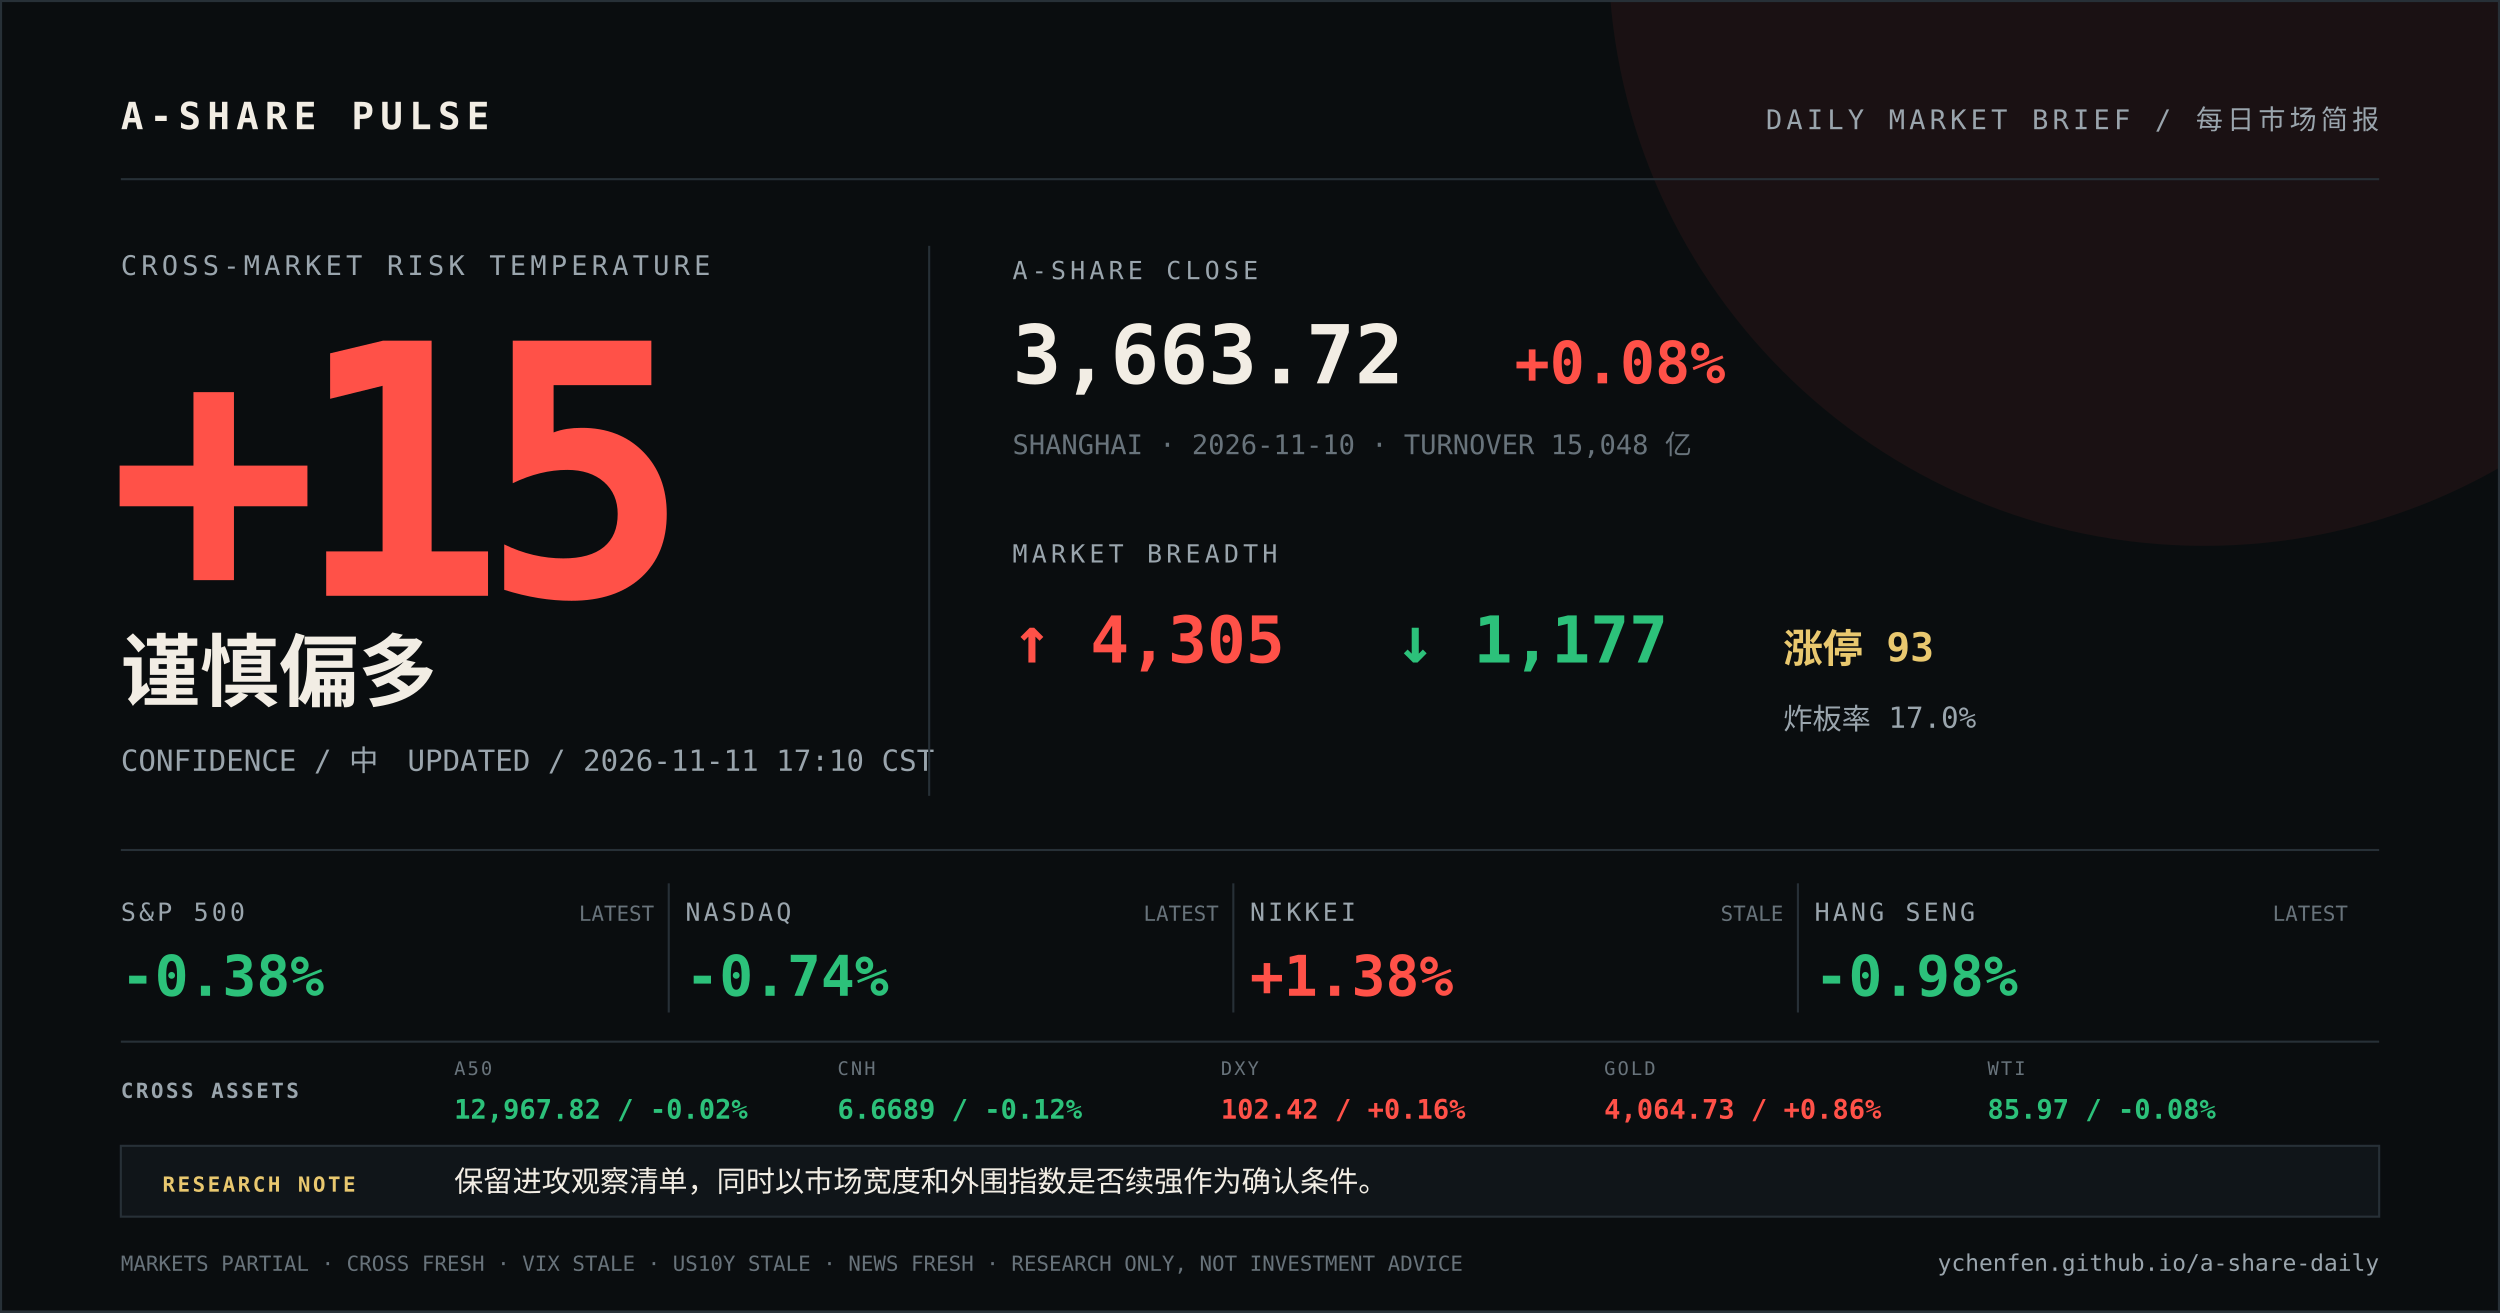
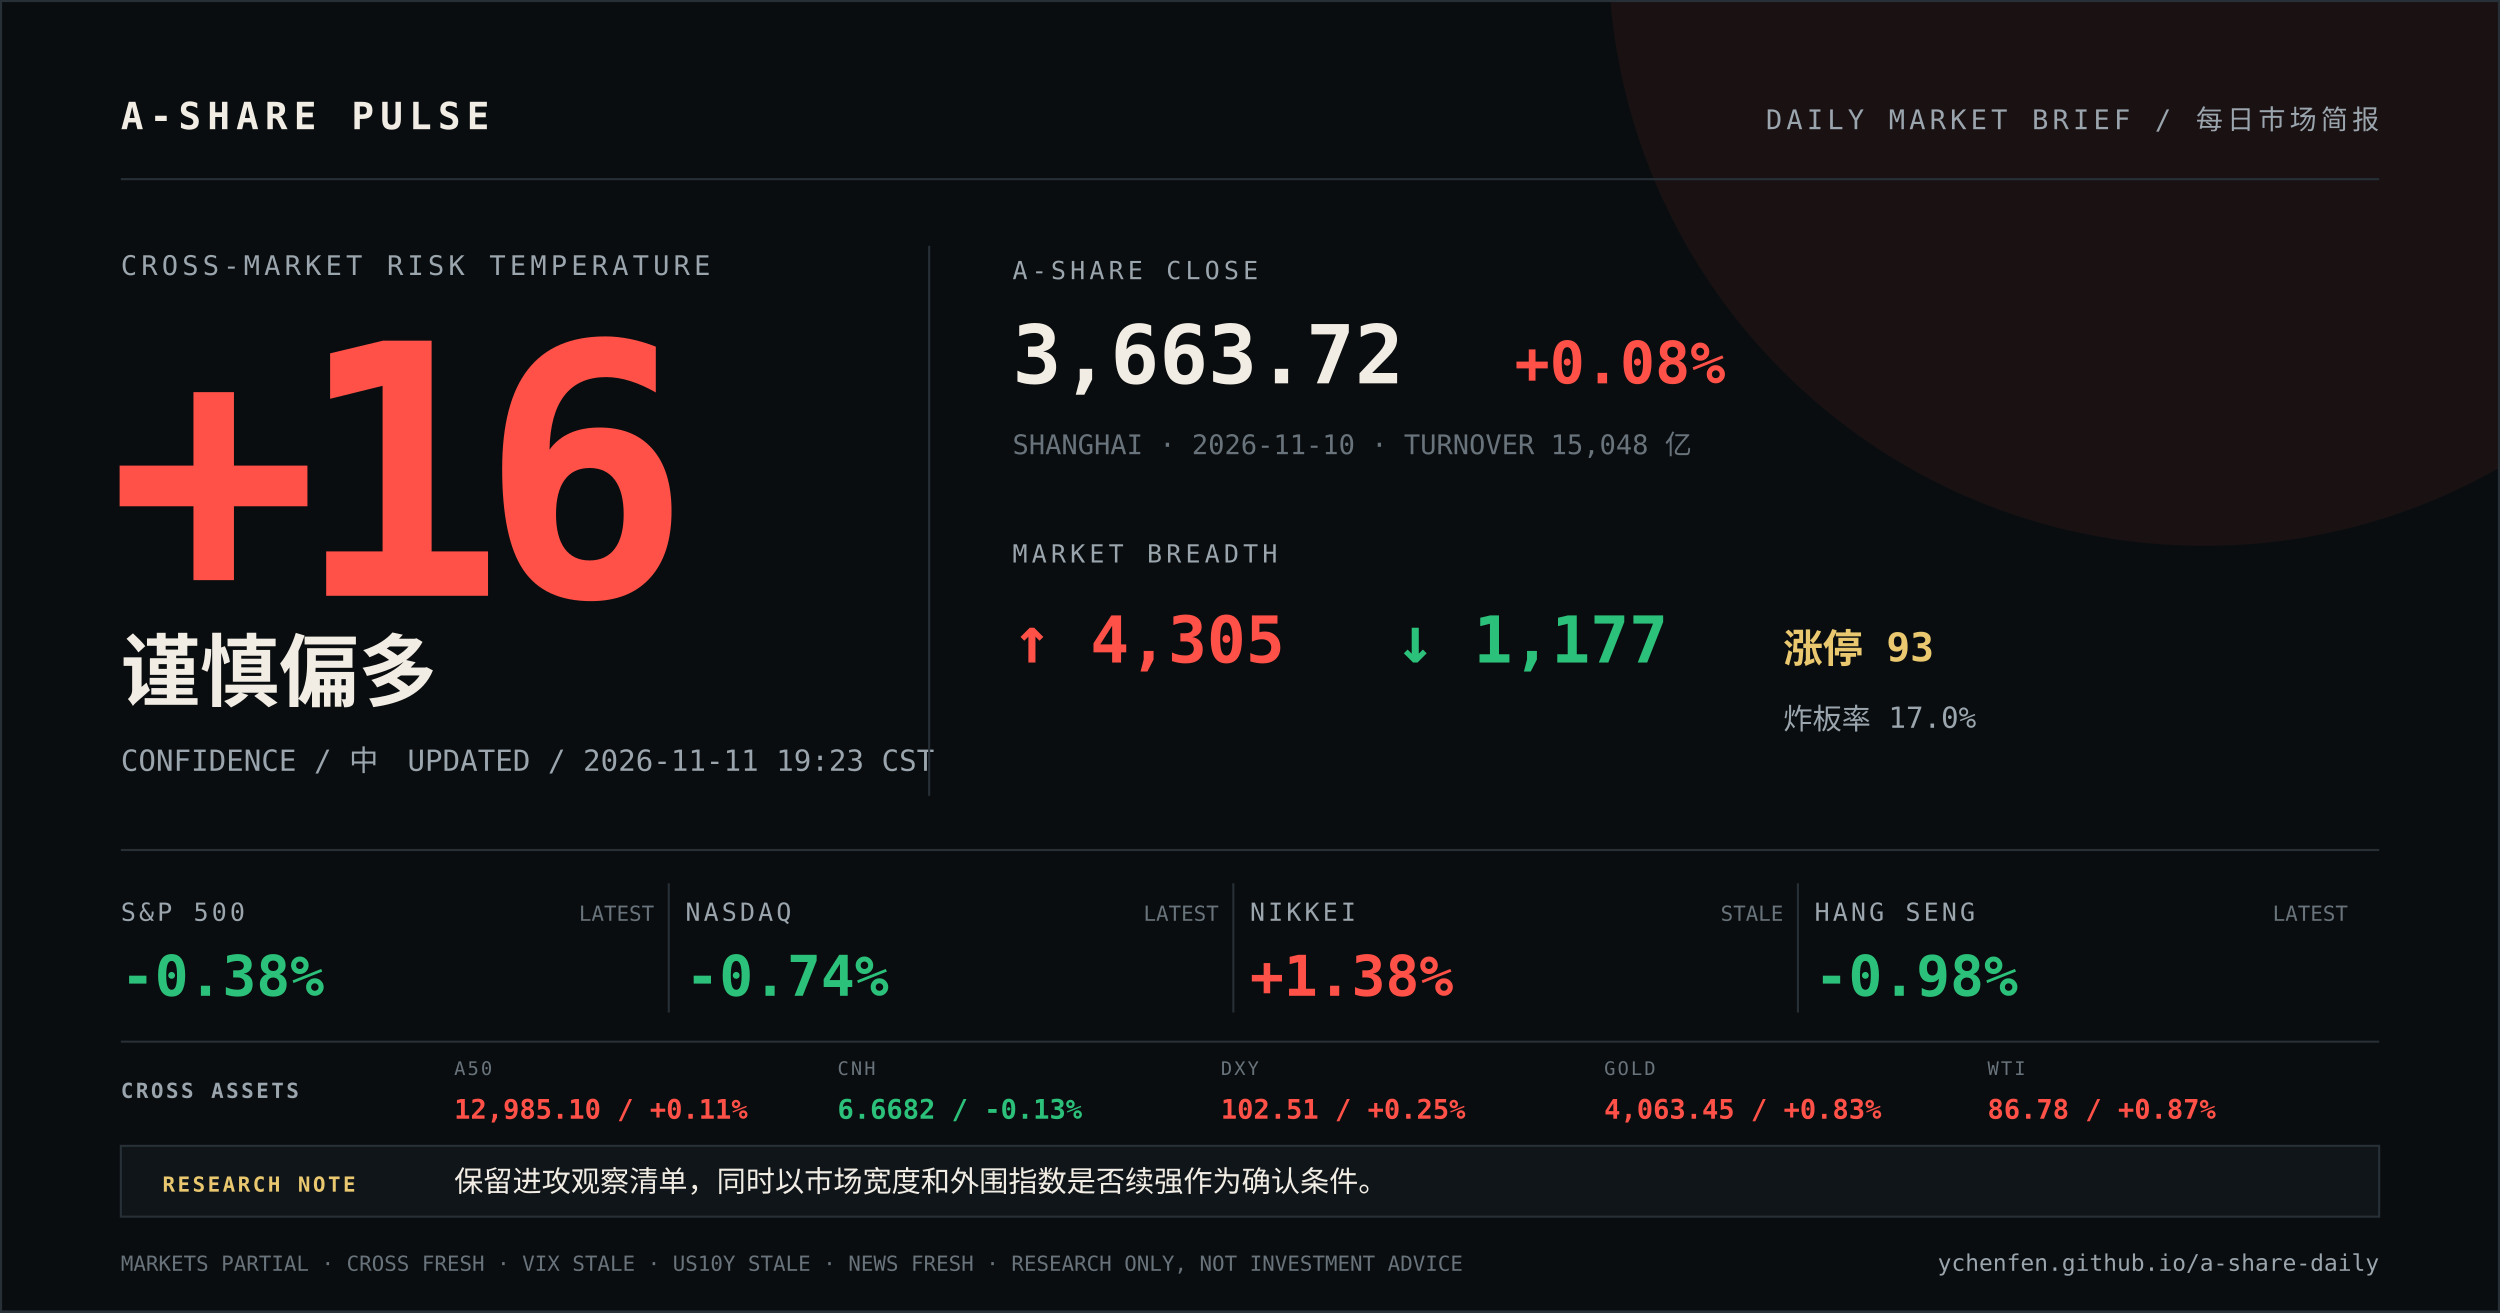
<svg xmlns="http://www.w3.org/2000/svg" width="1200" height="630" viewBox="0 0 1200 630">
  <rect width="1200" height="630" fill="#0a0d0f" />
  <circle cx="1058" cy="-24" r="286" fill="#ff5148" opacity="0.07" />
  <path d="M0 0H1200V630H0Z" fill="none" stroke="#273037" stroke-width="2" />
  <g font-family="DIN Alternate, SFMono-Regular, Menlo, monospace">
    <text x="58" y="62" fill="#f2ede4" font-size="18" font-weight="700" letter-spacing="3">A-SHARE PULSE</text>
    <text x="1142" y="62" fill="#9aa5ad" font-size="13" text-anchor="end" letter-spacing="2">DAILY MARKET BRIEF / 每日市场简报</text>
    <line x1="58" y1="86" x2="1142" y2="86" stroke="#273037" />
    <text x="58" y="132" fill="#9aa5ad" font-size="13" letter-spacing="2">CROSS-MARKET RISK TEMPERATURE</text>
-     <text x="52" y="286" fill="#ff5148" font-size="168" font-weight="800" letter-spacing="-12">+15</text>
+     <text x="52" y="286" fill="#ff5148" font-size="168" font-weight="800" letter-spacing="-12">+16</text>
    <text x="58" y="336" fill="#f2ede4" font-size="38" font-weight="700">谨慎偏多</text>
-     <text x="58" y="370" fill="#9aa5ad" font-size="14">CONFIDENCE / 中　UPDATED / 2026-11-11 17:10 CST</text>
+     <text x="58" y="370" fill="#9aa5ad" font-size="14">CONFIDENCE / 中　UPDATED / 2026-11-11 19:23 CST</text>
    <line x1="446" y1="118" x2="446" y2="382" stroke="#273037" />
    <text x="486" y="134" fill="#9aa5ad" font-size="12" letter-spacing="2">A-SHARE CLOSE</text>
    <text x="486" y="184" fill="#f2ede4" font-size="39" font-weight="700">3,663.72</text>
    <text x="727" y="184" fill="#ff5148" font-size="28" font-weight="700">+0.08%</text>
    <text x="486" y="218" fill="#68737b" font-size="13">SHANGHAI · 2026-11-10 · TURNOVER 15,048 亿</text>
    <text x="486" y="270" fill="#9aa5ad" font-size="12" letter-spacing="2">MARKET BREADTH</text>
    <text x="486" y="318" fill="#ff5148" font-size="31" font-weight="700">↑ 4,305</text>
    <text x="670" y="318" fill="#2cc17a" font-size="31" font-weight="700">↓ 1,177</text>
    <text x="856" y="318" fill="#e9c86f" font-size="19" font-weight="700">涨停 93</text>
    <text x="856" y="350" fill="#9aa5ad" font-size="14">炸板率 17.0%</text>
    <line x1="58" y1="408" x2="1142" y2="408" stroke="#273037" />
    <text x="58" y="442" fill="#9aa5ad" font-size="12" letter-spacing="1.5">S&amp;P 500</text>
    <text x="58" y="478" fill="#2cc17a" font-size="27" font-weight="700">-0.38%</text>
    <text x="314" y="442" fill="#68737b" font-size="10" text-anchor="end">LATEST</text>
    <line x1="321" y1="424" x2="321" y2="486" stroke="#273037" />
    <text x="329" y="442" fill="#9aa5ad" font-size="12" letter-spacing="1.5">NASDAQ</text>
    <text x="329" y="478" fill="#2cc17a" font-size="27" font-weight="700">-0.74%</text>
    <text x="585" y="442" fill="#68737b" font-size="10" text-anchor="end">LATEST</text>
    <line x1="592" y1="424" x2="592" y2="486" stroke="#273037" />
    <text x="600" y="442" fill="#9aa5ad" font-size="12" letter-spacing="1.5">NIKKEI</text>
    <text x="600" y="478" fill="#ff5148" font-size="27" font-weight="700">+1.38%</text>
    <text x="856" y="442" fill="#68737b" font-size="10" text-anchor="end">STALE</text>
    <line x1="863" y1="424" x2="863" y2="486" stroke="#273037" />
    <text x="871" y="442" fill="#9aa5ad" font-size="12" letter-spacing="1.5">HANG SENG</text>
    <text x="871" y="478" fill="#2cc17a" font-size="27" font-weight="700">-0.98%</text>
    <text x="1127" y="442" fill="#68737b" font-size="10" text-anchor="end">LATEST</text>
    <line x1="58" y1="500" x2="1142" y2="500" stroke="#273037" />
    <text x="58" y="527" fill="#9aa5ad" font-size="10" font-weight="700" letter-spacing="1.2">CROSS ASSETS</text>
    <text x="218" y="516" fill="#68737b" font-size="9" letter-spacing="1">A50</text>
-     <text x="218" y="537" fill="#2cc17a" font-size="13" font-weight="700">12,967.82 / -0.02%</text>
+     <text x="218" y="537" fill="#ff5148" font-size="13" font-weight="700">12,985.10 / +0.11%</text>
    <text x="402" y="516" fill="#68737b" font-size="9" letter-spacing="1">CNH</text>
-     <text x="402" y="537" fill="#2cc17a" font-size="13" font-weight="700">6.6689 / -0.12%</text>
+     <text x="402" y="537" fill="#2cc17a" font-size="13" font-weight="700">6.6682 / -0.13%</text>
    <text x="586" y="516" fill="#68737b" font-size="9" letter-spacing="1">DXY</text>
-     <text x="586" y="537" fill="#ff5148" font-size="13" font-weight="700">102.42 / +0.16%</text>
+     <text x="586" y="537" fill="#ff5148" font-size="13" font-weight="700">102.51 / +0.25%</text>
    <text x="770" y="516" fill="#68737b" font-size="9" letter-spacing="1">GOLD</text>
-     <text x="770" y="537" fill="#ff5148" font-size="13" font-weight="700">4,064.73 / +0.86%</text>
+     <text x="770" y="537" fill="#ff5148" font-size="13" font-weight="700">4,063.45 / +0.83%</text>
    <text x="954" y="516" fill="#68737b" font-size="9" letter-spacing="1">WTI</text>
-     <text x="954" y="537" fill="#2cc17a" font-size="13" font-weight="700">85.97 / -0.08%</text>
+     <text x="954" y="537" fill="#ff5148" font-size="13" font-weight="700">86.78 / +0.87%</text>
    <rect x="58" y="550" width="1084" height="34" fill="#101519" stroke="#273037" />
    <text x="78" y="572" fill="#e9c86f" font-size="10" font-weight="700" letter-spacing="1.2">RESEARCH NOTE</text>
    <text x="218" y="572" fill="#f2ede4" font-size="14">保留进攻观察清单，同时以市场宽度和外围指数是否续强作为确认条件。</text>
    <text x="58" y="610" fill="#68737b" font-size="10">MARKETS PARTIAL · CROSS FRESH · VIX STALE · US10Y STALE · NEWS FRESH · RESEARCH ONLY, NOT INVESTMENT ADVICE</text>
    <text x="1142" y="610" fill="#9aa5ad" font-size="11" text-anchor="end">ychenfen.github.io/a-share-daily</text>
  </g>
</svg>
